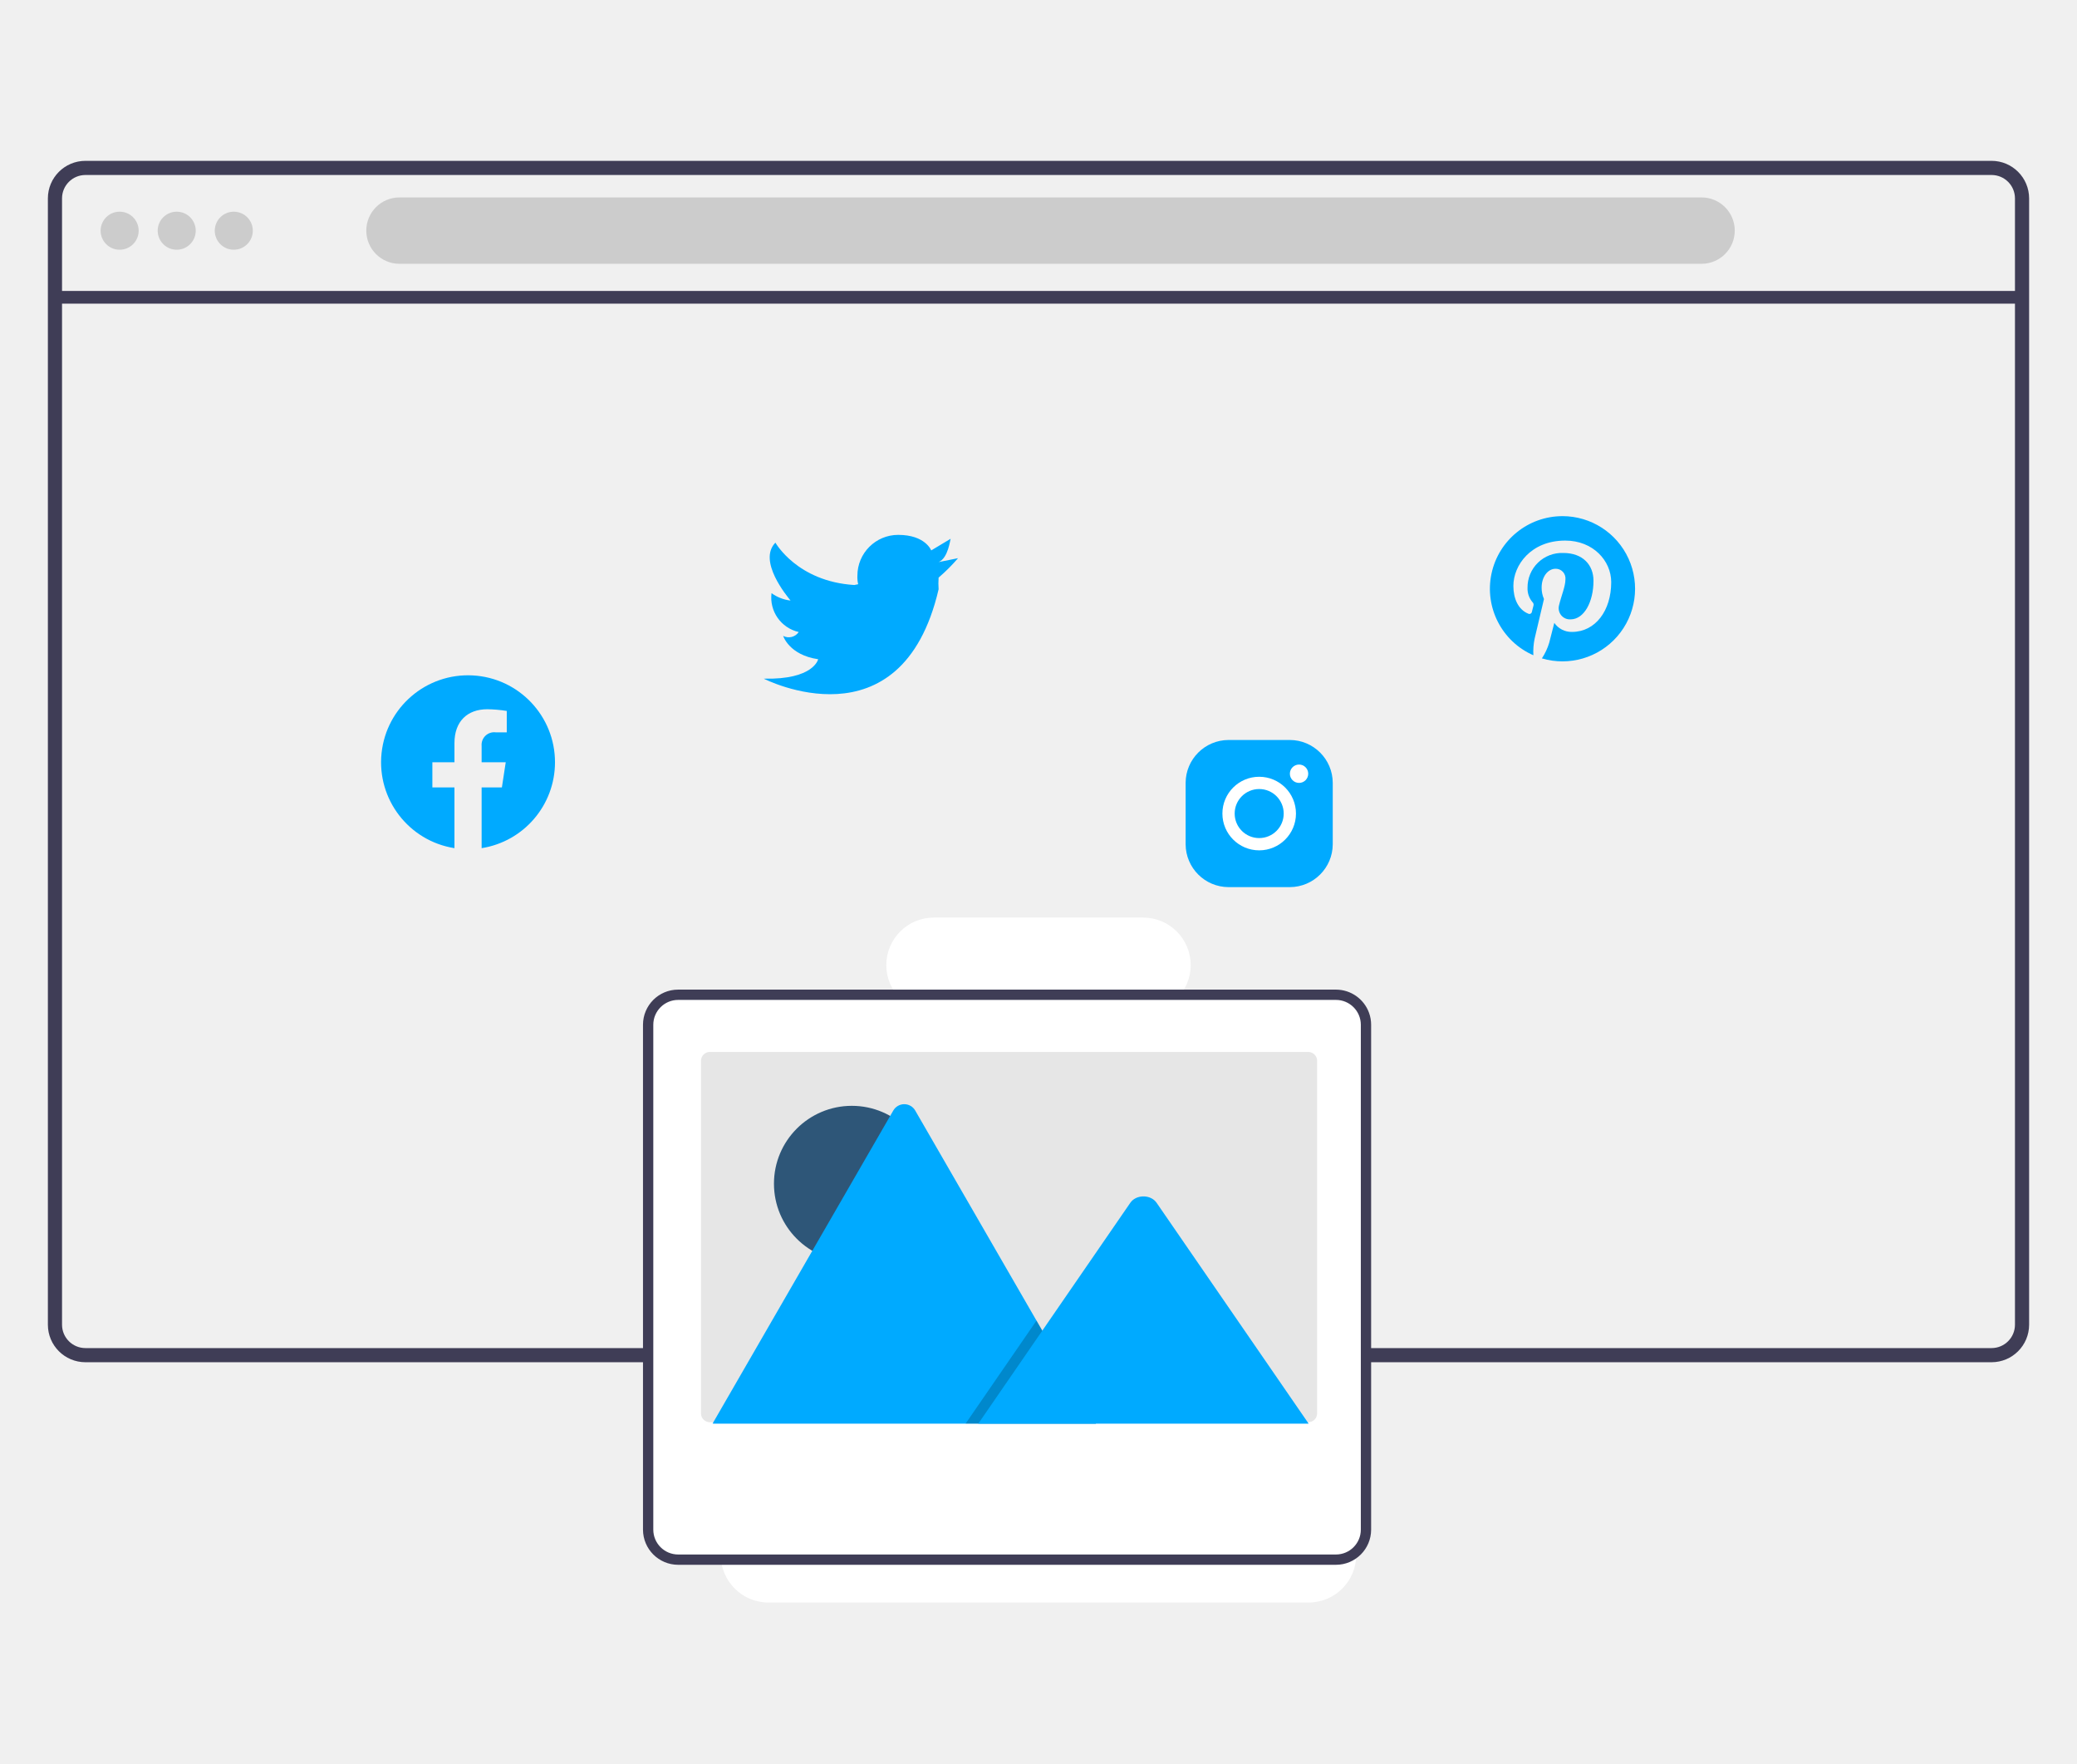
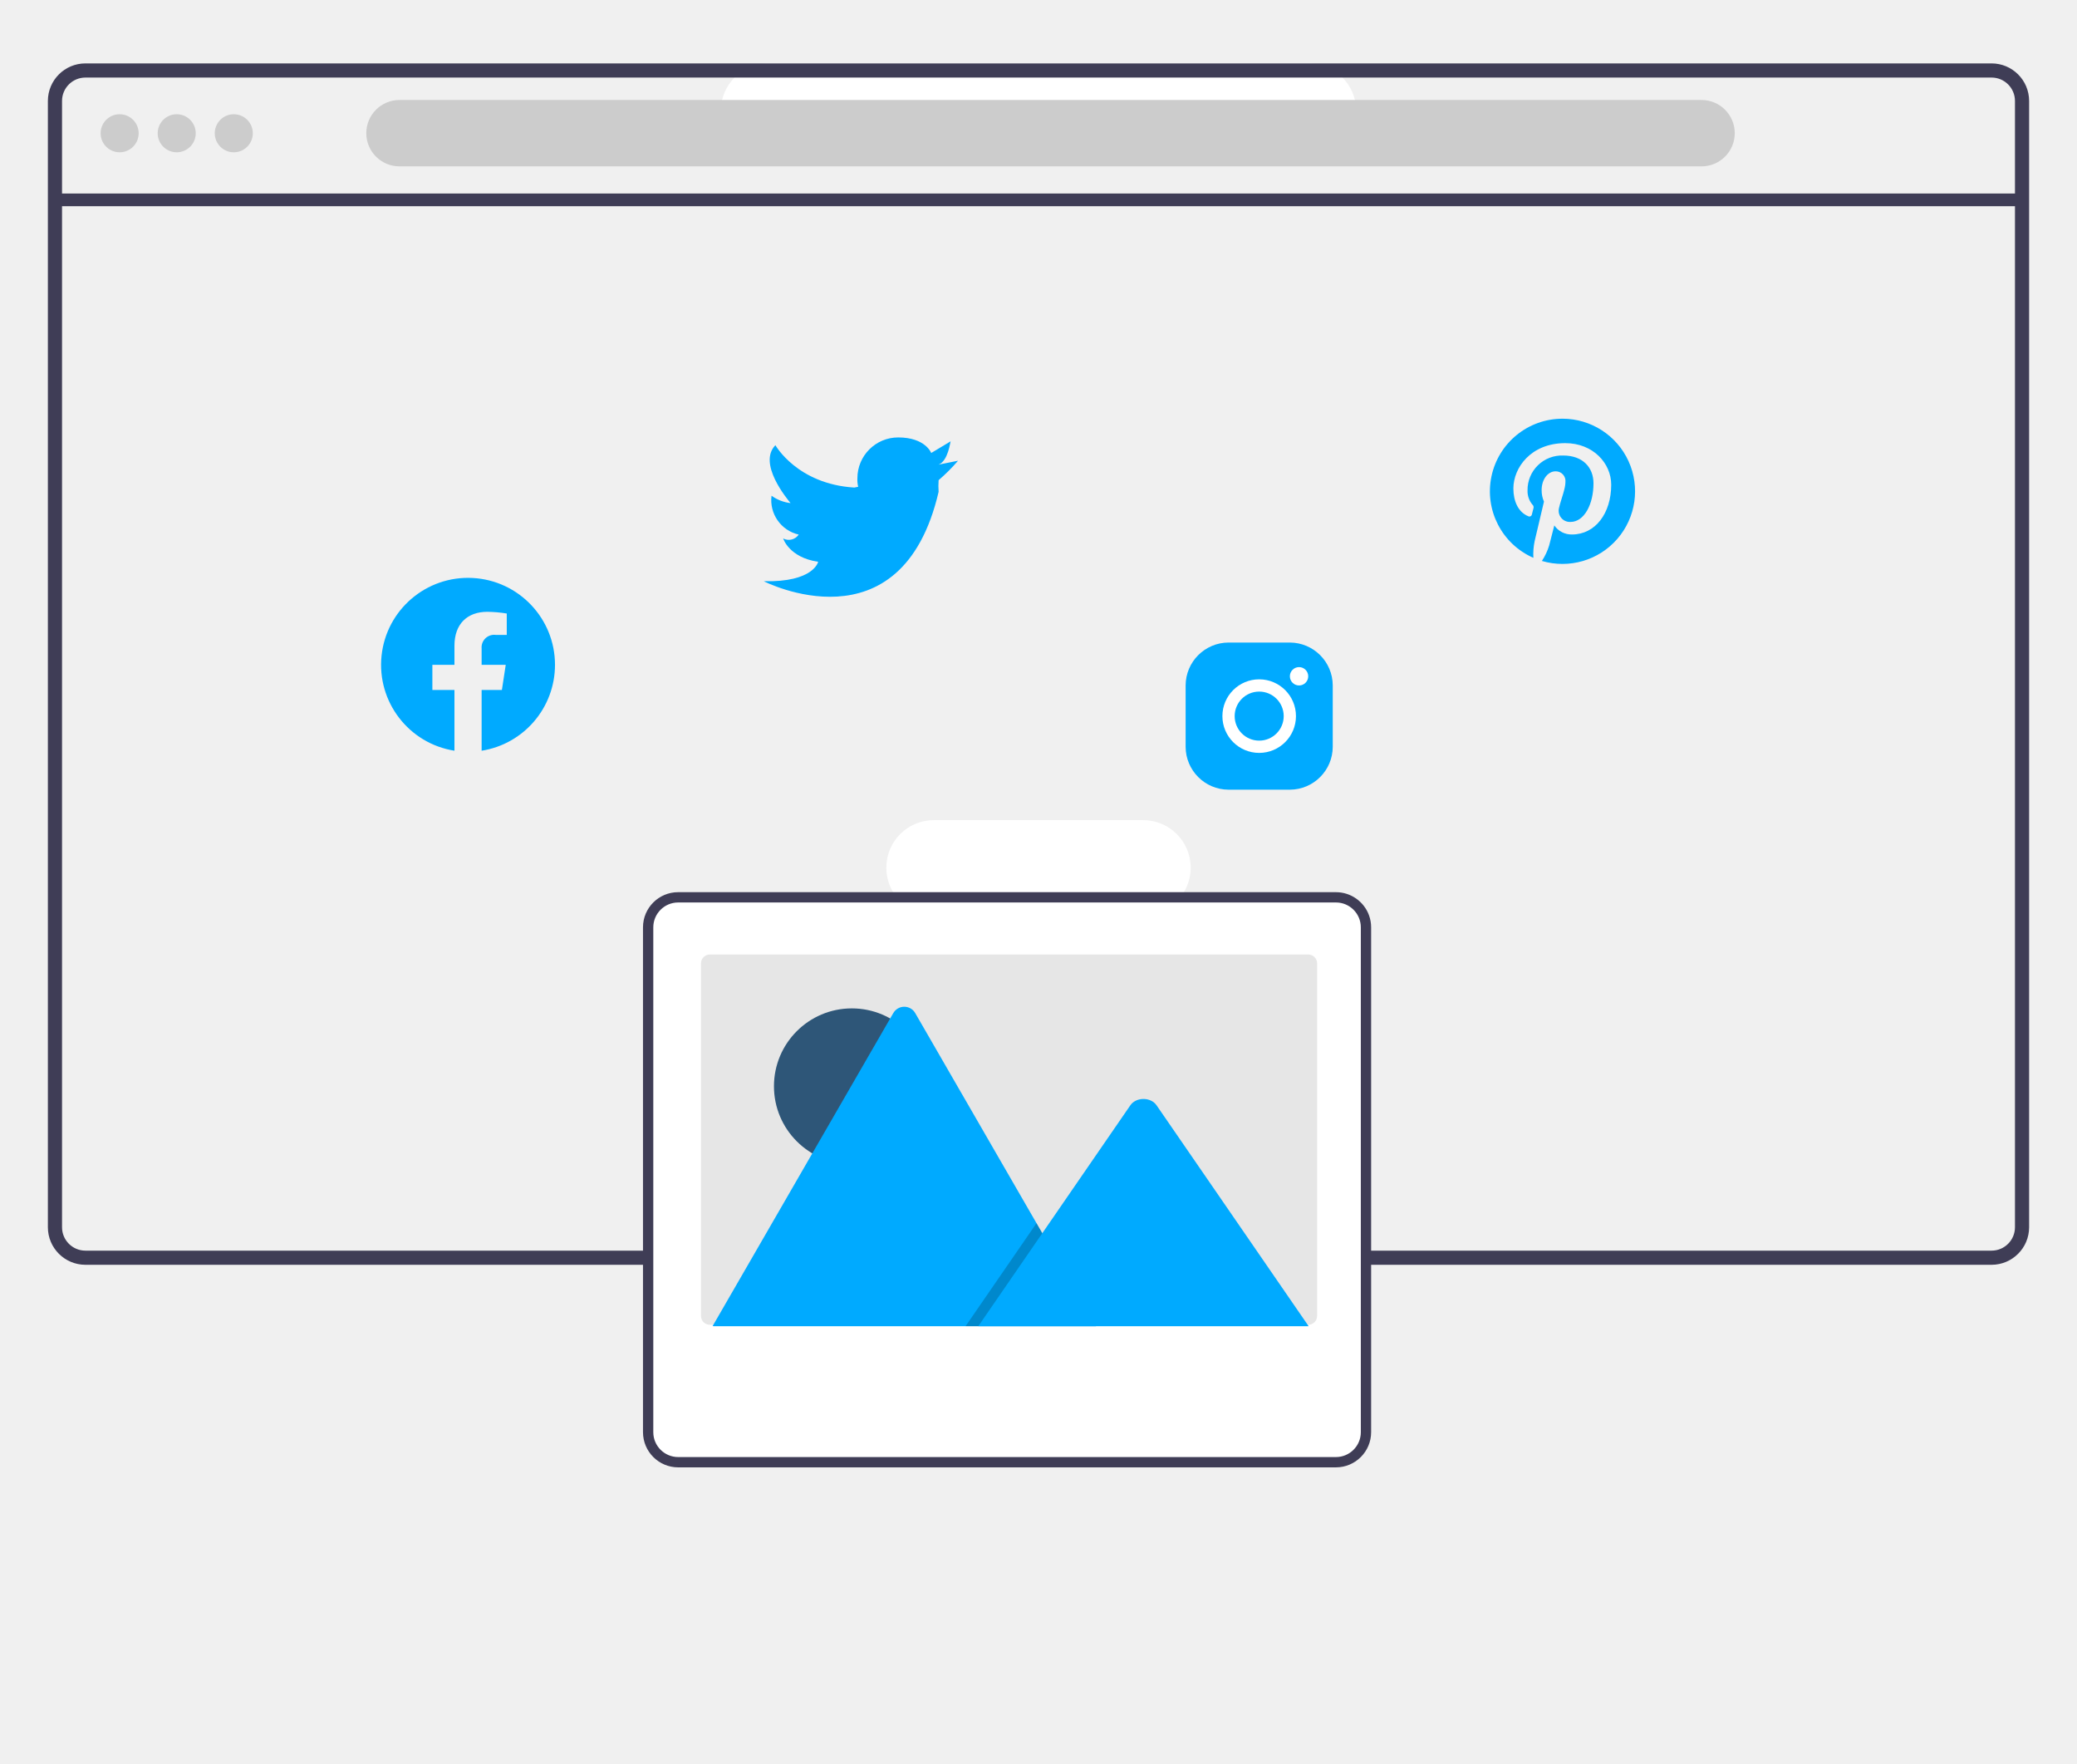
<svg xmlns="http://www.w3.org/2000/svg" data-name="Layer 1" width="655.272" height="556.25" viewBox="0 0 655.272 556.25" version="1.1" id="svg1877">
  <defs id="defs1881" />
  <g id="g2210" transform="matrix(1.184646,0,0,1.184646,20.22028,21.35302)">
    <g id="g1517" transform="matrix(0.6921001,0,0,0.6921001,85.8816,84.0657)">
      <g id="g2645" transform="matrix(1.013278,0,0,1.013278,-3.330862,38.71187)">
-         <path d="m 691.25,146.5 h -501 a 9.014,9.014 0 0 0 -9,9 v 296 a 9.014,9.014 0 0 0 9,9 h 501 a 9.014,9.014 0 0 0 9,-9 v -296 a 9.014,9.014 0 0 0 -9,-9 z m 7,305 a 7.008,7.008 0 0 1 -7,7 h -501 a 7.008,7.008 0 0 1 -7,-7 v -296 a 7.008,7.008 0 0 1 7,-7 h 501 a 7.008,7.008 0 0 1 7,7 z" transform="matrix(1.444878,0,0,1.444878,-385.9728,-333.1398)" fill="#3f3d56" id="path1829" style="stroke:#3f3d56;stroke-width:1.72;stroke-miterlimit:4;stroke-dasharray:none;stroke-opacity:1" />
-         <rect x="1" y="34" width="517" height="2" fill="#3f3d56" id="rect1831" style="stroke:#3f3d56;stroke-width:1.338;stroke-miterlimit:4;stroke-dasharray:none;stroke-opacity:1" transform="matrix(1.444878,0,0,1.444878,-124.0884,-121.4647)" />
-         <circle cx="18" cy="17.5" r="5" fill="#cccccc" id="circle1833" transform="matrix(1.444878,0,0,1.444878,-124.0884,-121.4647)" />
-         <circle cx="33" cy="17.5" r="5" fill="#cccccc" id="circle1835" transform="matrix(1.444878,0,0,1.444878,-124.0884,-121.4647)" />
-         <circle cx="48" cy="17.5" r="5" fill="#cccccc" id="circle1837" transform="matrix(1.444878,0,0,1.444878,-124.0884,-121.4647)" />
-         <path d="m 511.75,431 h -142 a 12.5,12.5 0 0 1 0,-25 h 142 a 12.5,12.5 0 0 1 0,25 z" transform="matrix(1.444878,0,0,1.444878,-385.9728,-333.1398)" fill="#ffffff" id="path1841" />
-         <path d="m 511.75,477.5 h -142 a 12.5,12.5 0 0 1 0,-25 h 142 a 12.5,12.5 0 0 1 0,25 z" transform="matrix(1.444878,0,0,1.444878,-385.9728,-333.1398)" fill="#ffffff" id="path1843" />
-         <path d="m 511.75,524.5 h -142 a 12.5,12.5 0 1 1 0,-25 h 142 a 12.5,12.5 0 0 1 0,25 z" transform="matrix(1.444878,0,0,1.444878,-385.9728,-333.1398)" fill="#ffffff" id="path1845" />
-         <path d="m 468.25,369.5 h -55 a 12.5,12.5 0 0 1 0,-25 h 55 a 12.5,12.5 0 0 1 0,25 z" transform="matrix(1.444878,0,0,1.444878,-385.9728,-333.1398)" fill="#ffffff" id="path1847" />
-         <rect x="82.826" y="8.755" width="359.667" height="17.443" rx="8.722" fill="#cccccc" id="rect1849" style="stroke-width:0.831" transform="matrix(1.444878,0,0,1.444878,-124.0884,-121.4647)" />
-         <path d="m 67.246,105.649 a 33.022,33.022 0 1 0 -38.181,32.622 v -23.074 h -8.387 v -9.548 h 8.387 v -7.277 c 0,-8.275 4.931,-12.849 12.473,-12.849 a 50.744,50.744 0 0 1 7.393,0.646 v 8.127 h -4.166 a 4.775,4.775 0 0 0 -5.382,5.16 v 6.194 h 9.158 l -1.462,9.548 h -7.695 v 23.075 A 33.03,33.03 0 0 0 67.246,105.649 Z" id="path1421" style="fill:#00aaff;fill-opacity:1;fill-rule:evenodd;stroke-width:1.801" />
-         <path d="m 212.924,29.642 7.378,-1.476 a 69.187,69.187 0 0 1 -7.378,7.378 v 0 a 29.697,29.697 0 0 0 0,4.427 c -14.166,60.796 -66.404,33.94 -66.404,33.94 19.036,0.443 20.659,-7.378 20.659,-7.378 -11.067,-1.623 -13.281,-8.854 -13.281,-8.854 a 4.56,4.56 0 0 0 5.903,-1.476 13.403,13.403 0 0 1 -10.329,-14.756 15.347,15.347 0 0 0 7.231,2.804 c -1.328,-1.623 -12.543,-15.052 -5.755,-21.987 0,0 8.264,14.756 29.955,16.084 l 1.476,-0.295 a 11.584,11.584 0 0 1 -0.295,-3.246 15.494,15.494 0 0 1 15.494,-15.494 v 0 c 10.329,0 12.543,5.903 12.543,5.903 l 7.378,-4.427 c -0.147,4.4e-5 -0.885,7.378 -4.574,8.854 z" id="path1423" style="fill:#00aaff;fill-opacity:1;stroke-width:2.21" />
-         <path d="M 346.304,97.196 H 323.025 A 16.344,16.344 0 0 0 306.729,113.492 v 23.278 a 16.344,16.344 0 0 0 16.296,16.296 h 23.278 a 16.344,16.344 0 0 0 16.296,-16.296 V 113.492 A 16.344,16.344 0 0 0 346.304,97.196 Z" id="path1425" style="fill:#00aaff;fill-opacity:1;stroke-width:1.651" />
-         <path d="m 349.795,113.492 a 3.484,3.484 0 1 1 0.015,0 z" id="path1427" style="fill:#ffffff;stroke-width:1.651" />
-         <path d="m 334.664,115.819 a 9.312,9.312 0 1 1 -9.312,9.312 9.312,9.312 0 0 1 9.312,-9.312 v 0 m 0,-4.655 a 13.968,13.968 0 1 0 13.967,13.968 v 0 a 13.968,13.968 0 0 0 -13.967,-13.968 z" id="path1429" style="fill:#ffffff;stroke-width:1.651" />
-         <path d="m 449.849,12.204 a 27.57,27.57 0 0 0 -11.064,52.822 24.414,24.414 0 0 1 0.48,-6.326 c 0.529,-2.24 3.544,-15.027 3.544,-15.027 a 10.526,10.526 0 0 1 -0.886,-4.357 c 0,-4.086 2.363,-7.138 5.317,-7.138 a 3.688,3.688 0 0 1 3.717,4.135 c 0,2.523 -1.612,6.289 -2.437,9.784 a 4.262,4.262 0 0 0 4.357,5.304 c 5.218,0 8.738,-6.707 8.738,-14.658 0,-6.043 -4.074,-10.559 -11.47,-10.559 a 13.063,13.063 0 0 0 -13.575,13.205 7.947,7.947 0 0 0 1.821,5.403 1.347,1.347 0 0 1 0.394,1.538 c -0.135,0.505 -0.431,1.723 -0.566,2.215 a 0.947,0.947 0 0 1 -1.378,0.689 c -3.852,-1.575 -5.649,-5.784 -5.649,-10.535 0,-7.827 6.609,-17.218 19.704,-17.218 10.523,0 17.451,7.618 17.451,15.79 0,10.818 -6.018,18.891 -14.879,18.891 a 7.911,7.911 0 0 1 -6.732,-3.434 c 0,0 -1.6,6.35 -1.945,7.581 a 22.914,22.914 0 0 1 -2.769,5.907 27.573,27.573 0 1 0 7.827,-54.016 z" id="path1431" style="fill:#00aaff;fill-opacity:1;stroke-width:1.499" />
-         <path d="m 749.403,353.236 a 12.132,12.132 0 0 0 -11.392,-8.01 H 488.196 a 12.099,12.099 0 0 0 -12.104,12.095 v 191.714 a 12.121,12.121 0 0 0 12.104,12.104 h 249.815 a 12.121,12.121 0 0 0 12.104,-12.104 V 357.33 a 12.012,12.012 0 0 0 -0.712,-4.094 z" transform="translate(-374.1849,-152)" fill="#ffffff" id="path1433" />
-         <path d="m 749.403,353.236 a 12.132,12.132 0 0 0 -11.392,-8.01 H 488.196 a 12.099,12.099 0 0 0 -12.104,12.095 v 191.714 a 12.121,12.121 0 0 0 12.104,12.104 h 249.815 a 12.121,12.121 0 0 0 12.104,-12.104 V 357.33 a 12.012,12.012 0 0 0 -0.712,-4.094 z m -0.712,195.799 a 10.693,10.693 0 0 1 -10.68,10.68 H 488.196 A 10.693,10.693 0 0 1 477.516,549.035 V 357.33 a 10.693,10.693 0 0 1 10.68,-10.68 H 738.011 A 10.693,10.693 0 0 1 748.691,357.33 Z" transform="translate(-374.1849,-152)" fill="#cccccc" id="path1435" style="stroke:#3f3d56;stroke-width:2.486;stroke-miterlimit:4;stroke-dasharray:none;stroke-opacity:1" />
-         <path d="M 730.848,371.022 V 504.883 a 3.369,3.369 0 0 1 -3.368,3.37 h -227.241 a 2.838,2.838 0 0 1 -0.483,-0.037 3.367,3.367 0 0 1 -2.887,-3.333 V 371.022 a 3.369,3.369 0 0 1 3.368,-3.37 H 727.478 a 3.369,3.369 0 0 1 3.37,3.368 z" transform="translate(-374.1849,-152)" fill="#e6e6e6" id="path1437" />
-         <circle cx="179.966" cy="265.676" r="29.567" fill="#00aaff" id="circle1439" style="fill:#2e5678;fill-opacity:1" />
-         <path d="M 646.868,508.79 H 501.823 a 2.953,2.953 0 0 1 -0.542,-0.043 L 569.881,389.922 a 4.803,4.803 0 0 1 8.361,0 l 46.039,79.741 2.206,3.816 z" transform="translate(-374.1849,-152)" fill="#3f3d56" id="path1441" style="fill:#00aaff;fill-opacity:1" />
-         <polygon points="249.222,318.935 250.097,317.663 252.302,321.478 272.684,356.79 223.162,356.79 247.472,321.478 " opacity="0.2" style="isolation:isolate" id="polygon1443" />
-         <path d="M 727.629,508.79 H 602.176 l 24.31,-35.311 1.749,-2.544 31.678,-46.018 c 2.077,-3.016 7.073,-3.204 9.515,-0.569 a 5.717,5.717 0 0 1 0.456,0.569 z" transform="translate(-374.1849,-152)" fill="#3f3d56" id="path1445" style="fill:#00aaff;fill-opacity:1" />
+         <path d="M 353.444,-123.584 H 148.271 a 18.061,18.061 0 1 1 0,-36.122 h 205.173 a 18.061,18.061 0 0 1 0,36.122 z" id="path1845" style="fill:#ffffff;stroke-width:1.445" />
+         <g id="g1627" transform="translate(0,-36.9987)">
+           <path style="fill:#3f3d56;stroke:#3f3d56;stroke-width:1.72;stroke-miterlimit:4;stroke-dasharray:none;stroke-opacity:1" id="path1829" transform="matrix(1.444878,0,0,1.444878,-385.9728,-333.1398)" d="m 691.25,146.5 h -501 a 9.014,9.014 0 0 0 -9,9 v 296 a 9.014,9.014 0 0 0 9,9 h 501 a 9.014,9.014 0 0 0 9,-9 v -296 a 9.014,9.014 0 0 0 -9,-9 z m 7,305 a 7.008,7.008 0 0 1 -7,7 h -501 a 7.008,7.008 0 0 1 -7,-7 v -296 a 7.008,7.008 0 0 1 7,-7 h 501 a 7.008,7.008 0 0 1 7,7 z" />
+           <rect transform="matrix(1.444878,0,0,1.444878,-124.0884,-121.4647)" style="fill:#3f3d56;stroke:#3f3d56;stroke-width:1.338;stroke-miterlimit:4;stroke-dasharray:none;stroke-opacity:1" id="rect1831" height="2" width="517" y="34" x="1" />
+           <circle transform="matrix(1.444878,0,0,1.444878,-124.0884,-121.4647)" id="circle1833" r="5" cy="17.5" cx="18" style="fill:#cccccc" />
+           <circle transform="matrix(1.444878,0,0,1.444878,-124.0884,-121.4647)" id="circle1835" r="5" cy="17.5" cx="33" style="fill:#cccccc" />
+           <circle transform="matrix(1.444878,0,0,1.444878,-124.0884,-121.4647)" id="circle1837" r="5" cy="17.5" cx="48" style="fill:#cccccc" />
+           <path id="path1841" transform="matrix(1.444878,0,0,1.444878,-385.9728,-333.1398)" d="m 511.75,431 h -142 a 12.5,12.5 0 0 1 0,-25 h 142 a 12.5,12.5 0 0 1 0,25 z" style="fill:#ffffff" />
+           <path id="path1843" transform="matrix(1.444878,0,0,1.444878,-385.9728,-333.1398)" d="m 511.75,477.5 h -142 a 12.5,12.5 0 0 1 0,-25 h 142 a 12.5,12.5 0 0 1 0,25 z" style="fill:#ffffff" />
+           <path id="path1847" transform="matrix(1.444878,0,0,1.444878,-385.9728,-333.1398)" d="m 468.25,369.5 h -55 a 12.5,12.5 0 0 1 0,-25 h 55 a 12.5,12.5 0 0 1 0,25 z" style="fill:#ffffff" />
+           <rect transform="matrix(1.444878,0,0,1.444878,-124.0884,-121.4647)" style="fill:#cccccc;stroke-width:0.831" id="rect1849" rx="8.722" height="17.443" width="359.667" y="8.755" x="82.826" />
+           <path style="fill:#00aaff;fill-opacity:1;fill-rule:evenodd;stroke-width:1.801" id="path1421" d="m 67.246,105.649 a 33.022,33.022 0 1 0 -38.181,32.622 v -23.074 h -8.387 v -9.548 h 8.387 v -7.277 c 0,-8.275 4.931,-12.849 12.473,-12.849 a 50.744,50.744 0 0 1 7.393,0.646 v 8.127 h -4.166 a 4.775,4.775 0 0 0 -5.382,5.16 v 6.194 h 9.158 l -1.462,9.548 h -7.695 v 23.075 A 33.03,33.03 0 0 0 67.246,105.649 Z" />
+           <path style="fill:#00aaff;fill-opacity:1;stroke-width:2.21" id="path1423" d="m 212.924,29.642 7.378,-1.476 a 69.187,69.187 0 0 1 -7.378,7.378 v 0 a 29.697,29.697 0 0 0 0,4.427 c -14.166,60.796 -66.404,33.94 -66.404,33.94 19.036,0.443 20.659,-7.378 20.659,-7.378 -11.067,-1.623 -13.281,-8.854 -13.281,-8.854 a 4.56,4.56 0 0 0 5.903,-1.476 13.403,13.403 0 0 1 -10.329,-14.756 15.347,15.347 0 0 0 7.231,2.804 c -1.328,-1.623 -12.543,-15.052 -5.755,-21.987 0,0 8.264,14.756 29.955,16.084 l 1.476,-0.295 a 11.584,11.584 0 0 1 -0.295,-3.246 15.494,15.494 0 0 1 15.494,-15.494 v 0 c 10.329,0 12.543,5.903 12.543,5.903 l 7.378,-4.427 c -0.147,4.4e-5 -0.885,7.378 -4.574,8.854 z" />
+           <path style="fill:#00aaff;fill-opacity:1;stroke-width:1.651" id="path1425" d="M 346.304,97.196 H 323.025 A 16.344,16.344 0 0 0 306.729,113.492 v 23.278 a 16.344,16.344 0 0 0 16.296,16.296 h 23.278 a 16.344,16.344 0 0 0 16.296,-16.296 V 113.492 A 16.344,16.344 0 0 0 346.304,97.196 Z" />
+           <path style="fill:#ffffff;stroke-width:1.651" id="path1427" d="m 349.795,113.492 a 3.484,3.484 0 1 1 0.015,0 z" />
+           <path style="fill:#ffffff;stroke-width:1.651" id="path1429" d="m 334.664,115.819 a 9.312,9.312 0 1 1 -9.312,9.312 9.312,9.312 0 0 1 9.312,-9.312 v 0 m 0,-4.655 a 13.968,13.968 0 1 0 13.967,13.968 v 0 a 13.968,13.968 0 0 0 -13.967,-13.968 z" />
+           <path style="fill:#00aaff;fill-opacity:1;stroke-width:1.499" id="path1431" d="m 449.849,12.204 a 27.57,27.57 0 0 0 -11.064,52.822 24.414,24.414 0 0 1 0.48,-6.326 c 0.529,-2.24 3.544,-15.027 3.544,-15.027 a 10.526,10.526 0 0 1 -0.886,-4.357 c 0,-4.086 2.363,-7.138 5.317,-7.138 a 3.688,3.688 0 0 1 3.717,4.135 c 0,2.523 -1.612,6.289 -2.437,9.784 a 4.262,4.262 0 0 0 4.357,5.304 c 5.218,0 8.738,-6.707 8.738,-14.658 0,-6.043 -4.074,-10.559 -11.47,-10.559 a 13.063,13.063 0 0 0 -13.575,13.205 7.947,7.947 0 0 0 1.821,5.403 1.347,1.347 0 0 1 0.394,1.538 c -0.135,0.505 -0.431,1.723 -0.566,2.215 a 0.947,0.947 0 0 1 -1.378,0.689 c -3.852,-1.575 -5.649,-5.784 -5.649,-10.535 0,-7.827 6.609,-17.218 19.704,-17.218 10.523,0 17.451,7.618 17.451,15.79 0,10.818 -6.018,18.891 -14.879,18.891 a 7.911,7.911 0 0 1 -6.732,-3.434 c 0,0 -1.6,6.35 -1.945,7.581 a 22.914,22.914 0 0 1 -2.769,5.907 27.573,27.573 0 1 0 7.827,-54.016 z" />
+           <path id="path1433" transform="translate(-374.1849,-152)" d="m 749.403,353.236 a 12.132,12.132 0 0 0 -11.392,-8.01 H 488.196 a 12.099,12.099 0 0 0 -12.104,12.095 v 191.714 a 12.121,12.121 0 0 0 12.104,12.104 h 249.815 a 12.121,12.121 0 0 0 12.104,-12.104 V 357.33 a 12.012,12.012 0 0 0 -0.712,-4.094 z" style="fill:#ffffff" />
+           <path style="fill:#cccccc;stroke:#3f3d56;stroke-width:2.486;stroke-miterlimit:4;stroke-dasharray:none;stroke-opacity:1" id="path1435" transform="translate(-374.1849,-152)" d="m 749.403,353.236 a 12.132,12.132 0 0 0 -11.392,-8.01 H 488.196 a 12.099,12.099 0 0 0 -12.104,12.095 v 191.714 a 12.121,12.121 0 0 0 12.104,12.104 h 249.815 a 12.121,12.121 0 0 0 12.104,-12.104 V 357.33 a 12.012,12.012 0 0 0 -0.712,-4.094 z m -0.712,195.799 a 10.693,10.693 0 0 1 -10.68,10.68 H 488.196 A 10.693,10.693 0 0 1 477.516,549.035 V 357.33 a 10.693,10.693 0 0 1 10.68,-10.68 H 738.011 A 10.693,10.693 0 0 1 748.691,357.33 Z" />
+           <path id="path1437" transform="translate(-374.1849,-152)" d="M 730.848,371.022 V 504.883 a 3.369,3.369 0 0 1 -3.368,3.37 h -227.241 a 2.838,2.838 0 0 1 -0.483,-0.037 3.367,3.367 0 0 1 -2.887,-3.333 V 371.022 a 3.369,3.369 0 0 1 3.368,-3.37 H 727.478 a 3.369,3.369 0 0 1 3.37,3.368 z" style="fill:#e6e6e6" />
+           <circle style="fill:#2e5678;fill-opacity:1" id="circle1439" r="29.567" cy="265.676" cx="179.966" />
+           <path style="fill:#00aaff;fill-opacity:1" id="path1441" transform="translate(-374.1849,-152)" d="M 646.868,508.79 H 501.823 a 2.953,2.953 0 0 1 -0.542,-0.043 L 569.881,389.922 a 4.803,4.803 0 0 1 8.361,0 l 46.039,79.741 2.206,3.816 z" />
+           <polygon id="polygon1443" style="opacity:0.2;isolation:isolate" points="250.097,317.663 252.302,321.478 272.684,356.79 223.162,356.79 247.472,321.478 249.222,318.935 " />
+           <path style="fill:#00aaff;fill-opacity:1" id="path1445" transform="translate(-374.1849,-152)" d="M 727.629,508.79 H 602.176 l 24.31,-35.311 1.749,-2.544 31.678,-46.018 c 2.077,-3.016 7.073,-3.204 9.515,-0.569 a 5.717,5.717 0 0 1 0.456,0.569 z" />
+         </g>
      </g>
    </g>
  </g>
</svg>
